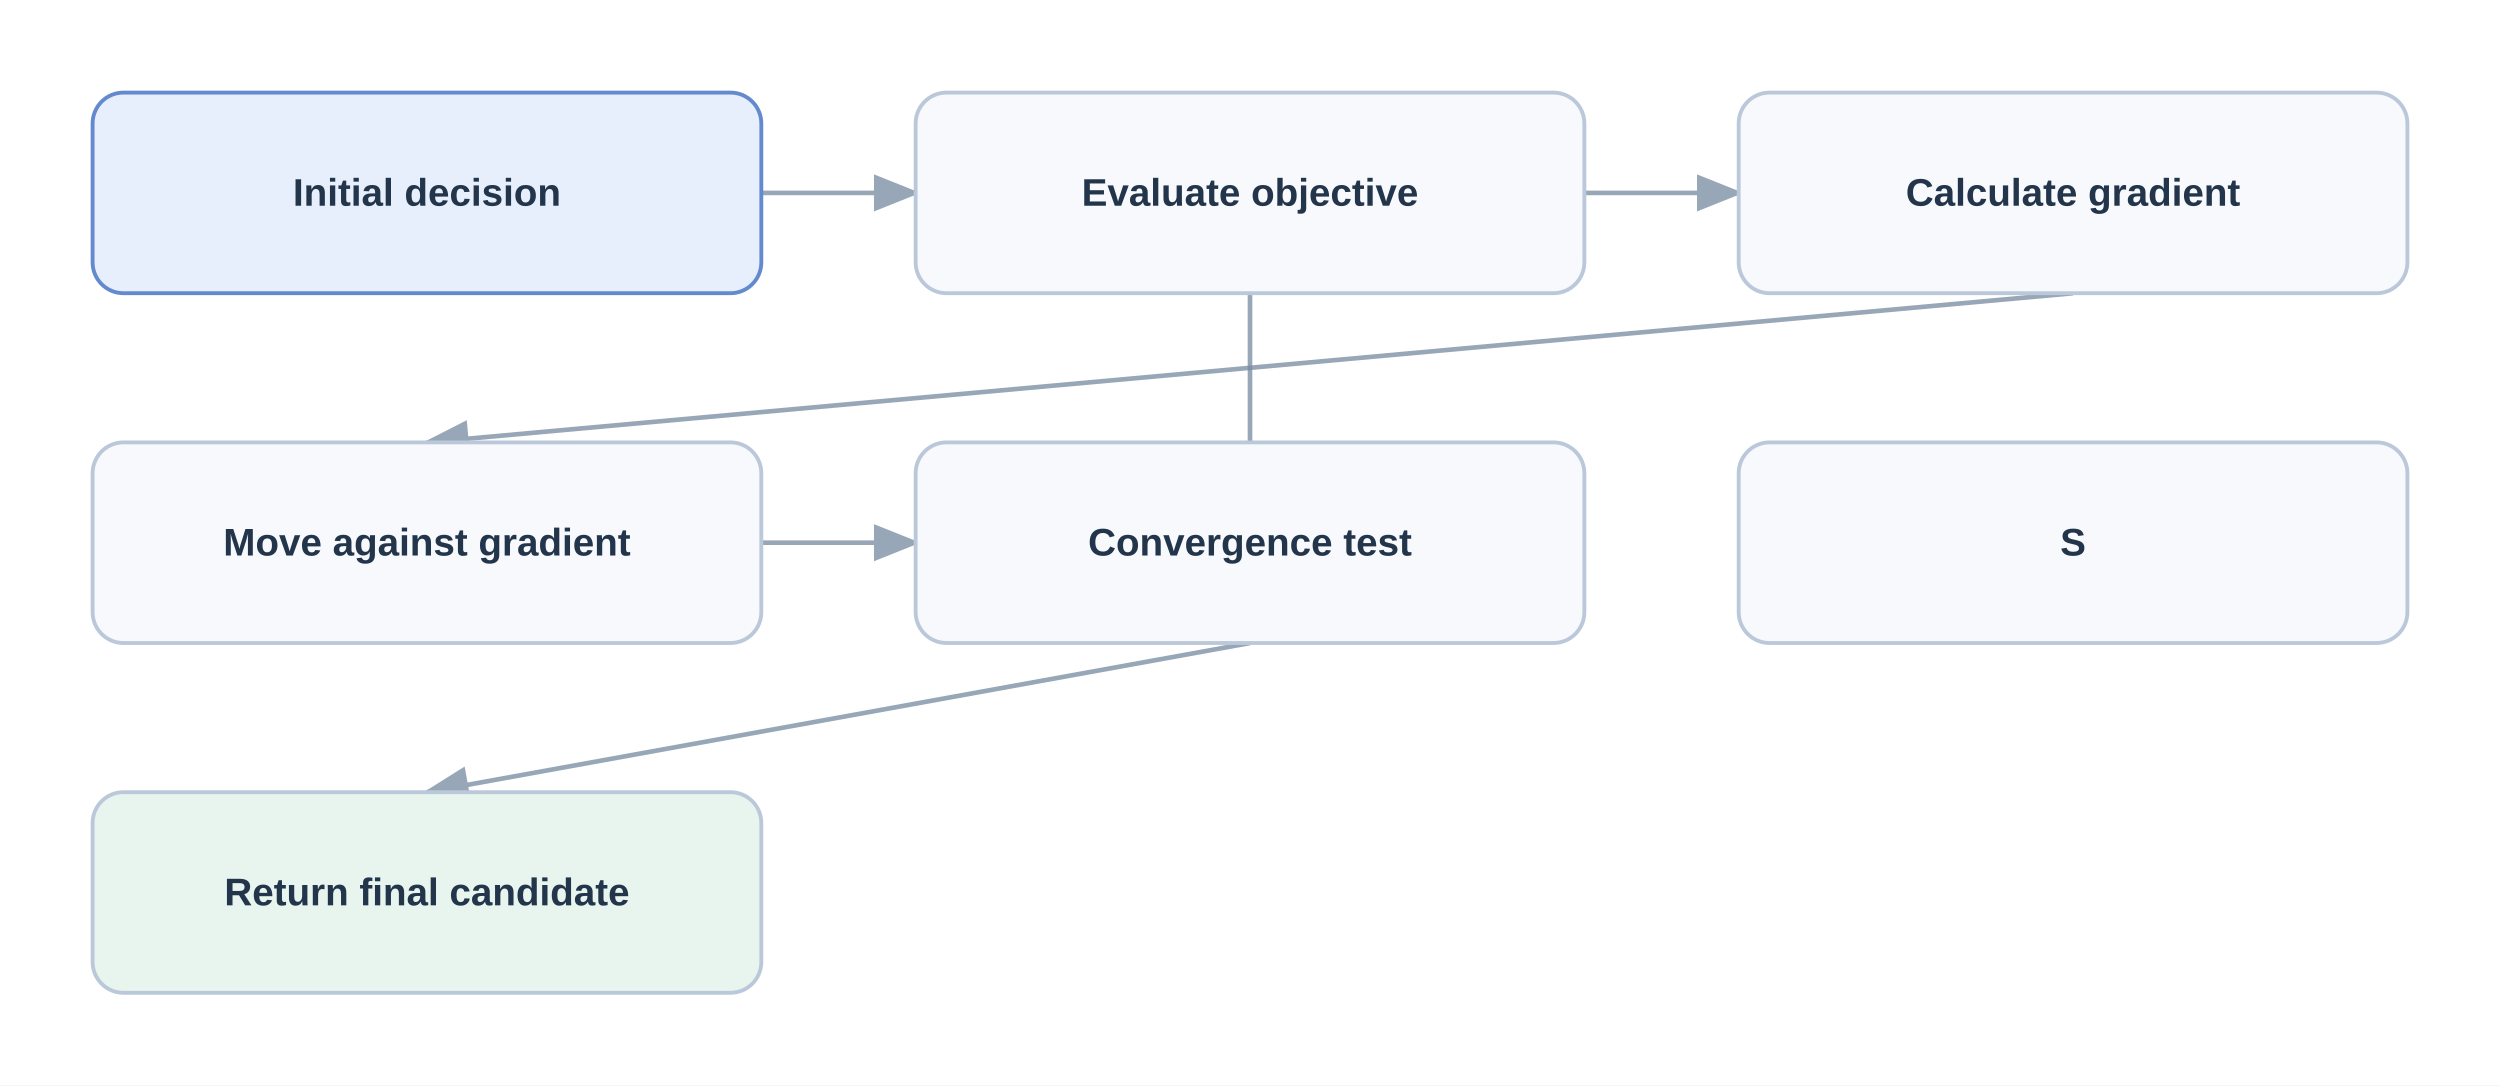
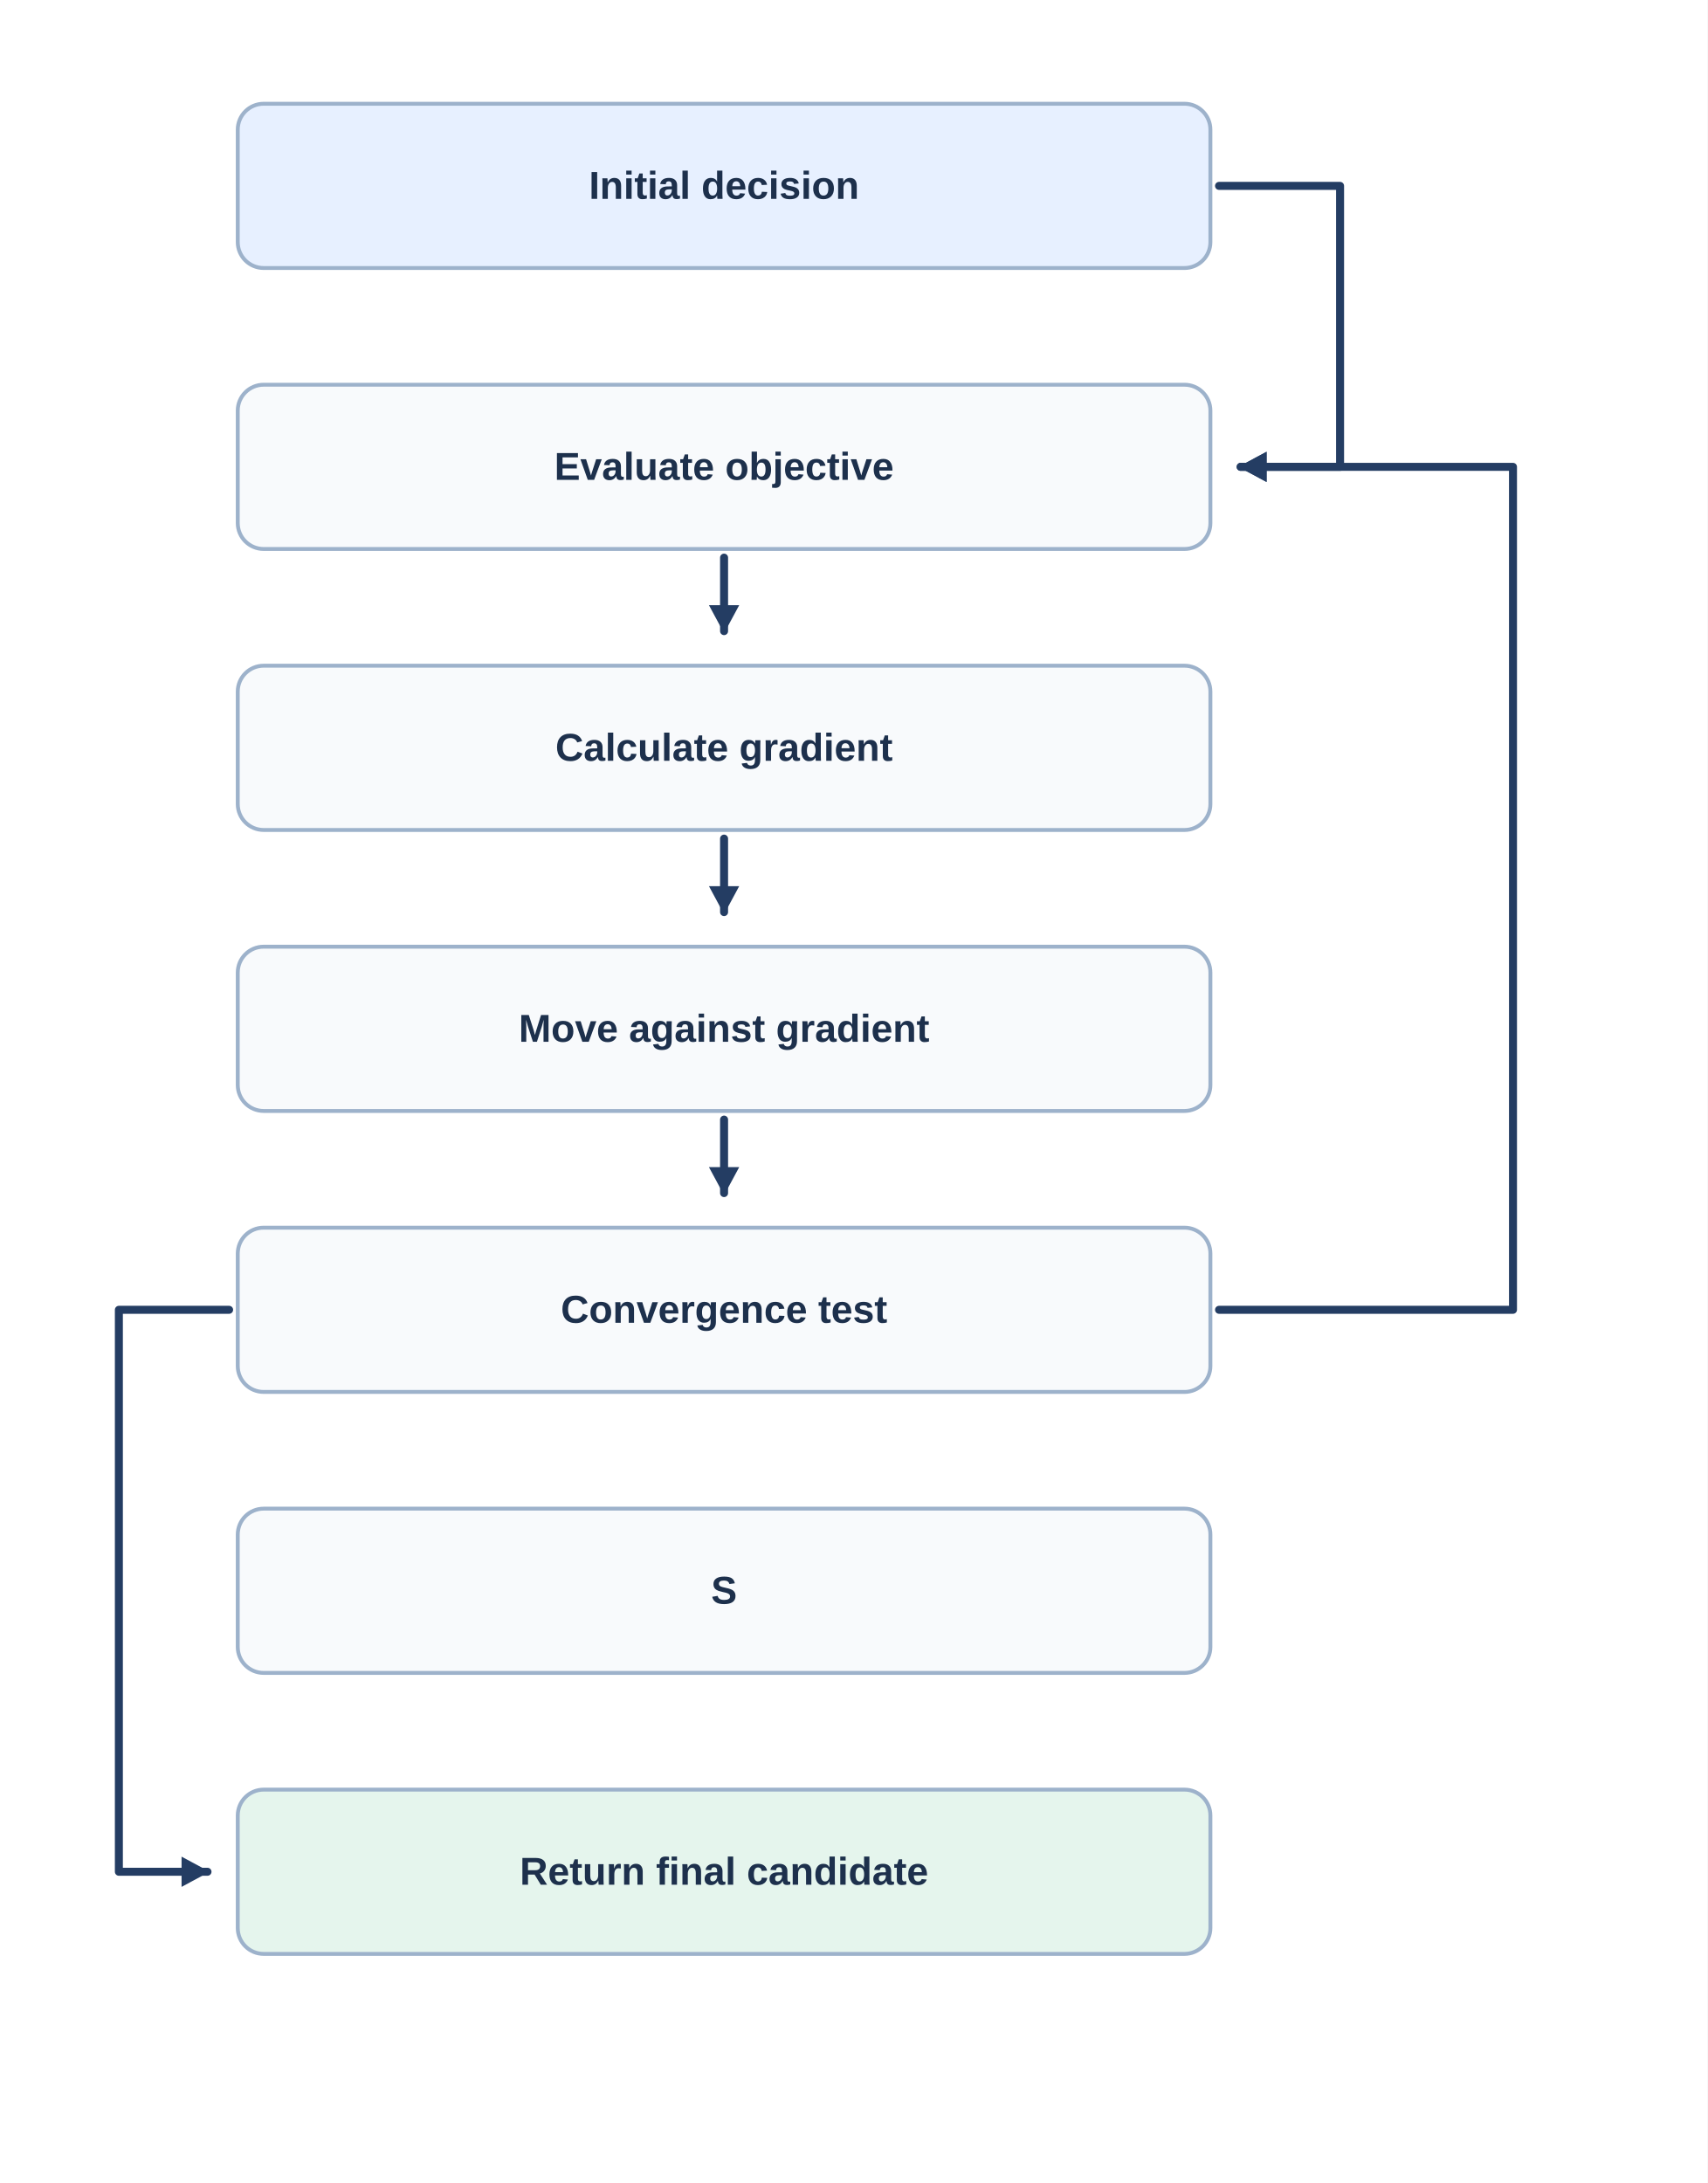
- <svg xmlns="http://www.w3.org/2000/svg" role="img" aria-label="Figure 19 Initial decision process diagram" viewBox="0 0 972 422" width="972" height="422">
+ <svg xmlns="http://www.w3.org/2000/svg" width="790" height="1010" viewBox="0 0 790 1010" role="img" aria-label="Improved theory figure 19">
  <defs>
-     <marker id="arrow" markerWidth="10" markerHeight="8" refX="9" refY="4" orient="auto">
-       <path d="M 0 0 L 10 4 L 0 8 Z" fill="#75899f" />
+     <marker id="arrowhead" markerUnits="userSpaceOnUse" markerWidth="16" markerHeight="16" refX="13" refY="8" orient="auto">
+       <path d="M1 1 L14 8 L1 15 Z" fill="#243d63" />
    </marker>
  </defs>
-   <rect width="100%" height="100%" fill="#ffffff" />
-   <path d="M 296 75 L 356 75" fill="none" stroke="#75899f" stroke-width="1.8" marker-end="url(#arrow)" opacity=".75" />
-   <path d="M 616 75 L 676 75" fill="none" stroke="#75899f" stroke-width="1.8" marker-end="url(#arrow)" opacity=".75" />
-   <path d="M 806 114 L 166 172" fill="none" stroke="#75899f" stroke-width="1.8" marker-end="url(#arrow)" opacity=".75" />
-   <path d="M 296 211 L 356 211" fill="none" stroke="#75899f" stroke-width="1.8" marker-end="url(#arrow)" opacity=".75" />
-   <path d="M 486 172 Q 486 10 486 114" fill="none" stroke="#75899f" stroke-width="1.8" marker-end="url(#arrow)" opacity=".75" />
-   <path d="M 486 250 L 166 308" fill="none" stroke="#75899f" stroke-width="1.8" marker-end="url(#arrow)" opacity=".75" />
-   <rect x="36" y="36" width="260" height="78" rx="12" fill="#e7effd" stroke="#6389ce" stroke-width="1.5" />
-   <text x="166" y="80" text-anchor="middle" font-size="15" font-weight="600" font-family="Arial,Helvetica,sans-serif" fill="#23354b">
-     <tspan x="166" dy="0">Initial decision</tspan>
+   <rect width="100%" height="100%" fill="white" />
+   <path d="M564,86 H620 V216 H574" stroke="#243d63" stroke-width="3.7" stroke-linecap="round" stroke-linejoin="round" fill="none" marker-end="url(#arrowhead)" />
+   <path d="M335,258 V292" stroke="#243d63" stroke-width="3.7" stroke-linecap="round" stroke-linejoin="round" fill="none" marker-end="url(#arrowhead)" />
+   <path d="M335,388 V422" stroke="#243d63" stroke-width="3.7" stroke-linecap="round" stroke-linejoin="round" fill="none" marker-end="url(#arrowhead)" />
+   <path d="M335,518 V552" stroke="#243d63" stroke-width="3.7" stroke-linecap="round" stroke-linejoin="round" fill="none" marker-end="url(#arrowhead)" />
+   <path d="M564,606 H700 V216 H574" stroke="#243d63" stroke-width="3.7" stroke-linecap="round" stroke-linejoin="round" fill="none" marker-end="url(#arrowhead)" />
+   <path d="M106,606 H55 V866 H96" stroke="#243d63" stroke-width="3.7" stroke-linecap="round" stroke-linejoin="round" fill="none" marker-end="url(#arrowhead)" />
+   <rect x="110" y="48" width="450" height="76" rx="12" fill="#e7f0ff" stroke="#9db2cb" stroke-width="1.8" />
+   <text x="335" y="92" font-family="Arial,sans-serif" font-size="18" font-weight="600" fill="#1d304c" text-anchor="middle">
+     <tspan x="335" dy="0">Initial decision</tspan>
  </text>
-   <rect x="356" y="36" width="260" height="78" rx="12" fill="#f7f9fc" stroke="#bac8da" stroke-width="1.5" />
-   <text x="486" y="80" text-anchor="middle" font-size="15" font-weight="600" font-family="Arial,Helvetica,sans-serif" fill="#23354b">
-     <tspan x="486" dy="0">Evaluate objective</tspan>
+   <rect x="110" y="178" width="450" height="76" rx="12" fill="#f8fafc" stroke="#9db2cb" stroke-width="1.8" />
+   <text x="335" y="222" font-family="Arial,sans-serif" font-size="18" font-weight="600" fill="#1d304c" text-anchor="middle">
+     <tspan x="335" dy="0">Evaluate objective</tspan>
  </text>
-   <rect x="676" y="36" width="260" height="78" rx="12" fill="#f7f9fc" stroke="#bac8da" stroke-width="1.5" />
-   <text x="806" y="80" text-anchor="middle" font-size="15" font-weight="600" font-family="Arial,Helvetica,sans-serif" fill="#23354b">
-     <tspan x="806" dy="0">Calculate gradient</tspan>
+   <rect x="110" y="308" width="450" height="76" rx="12" fill="#f8fafc" stroke="#9db2cb" stroke-width="1.8" />
+   <text x="335" y="352" font-family="Arial,sans-serif" font-size="18" font-weight="600" fill="#1d304c" text-anchor="middle">
+     <tspan x="335" dy="0">Calculate gradient</tspan>
  </text>
-   <rect x="36" y="172" width="260" height="78" rx="12" fill="#f7f9fc" stroke="#bac8da" stroke-width="1.5" />
-   <text x="166" y="216" text-anchor="middle" font-size="15" font-weight="600" font-family="Arial,Helvetica,sans-serif" fill="#23354b">
-     <tspan x="166" dy="0">Move against gradient</tspan>
+   <rect x="110" y="438" width="450" height="76" rx="12" fill="#f8fafc" stroke="#9db2cb" stroke-width="1.8" />
+   <text x="335" y="482" font-family="Arial,sans-serif" font-size="18" font-weight="600" fill="#1d304c" text-anchor="middle">
+     <tspan x="335" dy="0">Move against gradient</tspan>
  </text>
-   <rect x="356" y="172" width="260" height="78" rx="12" fill="#f7f9fc" stroke="#bac8da" stroke-width="1.5" />
-   <text x="486" y="216" text-anchor="middle" font-size="15" font-weight="600" font-family="Arial,Helvetica,sans-serif" fill="#23354b">
-     <tspan x="486" dy="0">Convergence test</tspan>
+   <rect x="110" y="568" width="450" height="76" rx="12" fill="#f8fafc" stroke="#9db2cb" stroke-width="1.8" />
+   <text x="335" y="612" font-family="Arial,sans-serif" font-size="18" font-weight="600" fill="#1d304c" text-anchor="middle">
+     <tspan x="335" dy="0">Convergence test</tspan>
  </text>
-   <rect x="676" y="172" width="260" height="78" rx="12" fill="#f7f9fc" stroke="#bac8da" stroke-width="1.5" />
-   <text x="806" y="216" text-anchor="middle" font-size="15" font-weight="600" font-family="Arial,Helvetica,sans-serif" fill="#23354b">
-     <tspan x="806" dy="0">S</tspan>
+   <rect x="110" y="698" width="450" height="76" rx="12" fill="#f8fafc" stroke="#9db2cb" stroke-width="1.8" />
+   <text x="335" y="742" font-family="Arial,sans-serif" font-size="18" font-weight="600" fill="#1d304c" text-anchor="middle">
+     <tspan x="335" dy="0">S</tspan>
  </text>
-   <rect x="36" y="308" width="260" height="78" rx="12" fill="#e7f5ee" stroke="#bac8da" stroke-width="1.5" />
-   <text x="166" y="352" text-anchor="middle" font-size="15" font-weight="600" font-family="Arial,Helvetica,sans-serif" fill="#23354b">
-     <tspan x="166" dy="0">Return final candidate</tspan>
+   <rect x="110" y="828" width="450" height="76" rx="12" fill="#e5f5ed" stroke="#9db2cb" stroke-width="1.8" />
+   <text x="335" y="872" font-family="Arial,sans-serif" font-size="18" font-weight="600" fill="#1d304c" text-anchor="middle">
+     <tspan x="335" dy="0">Return final candidate</tspan>
  </text>
</svg>
